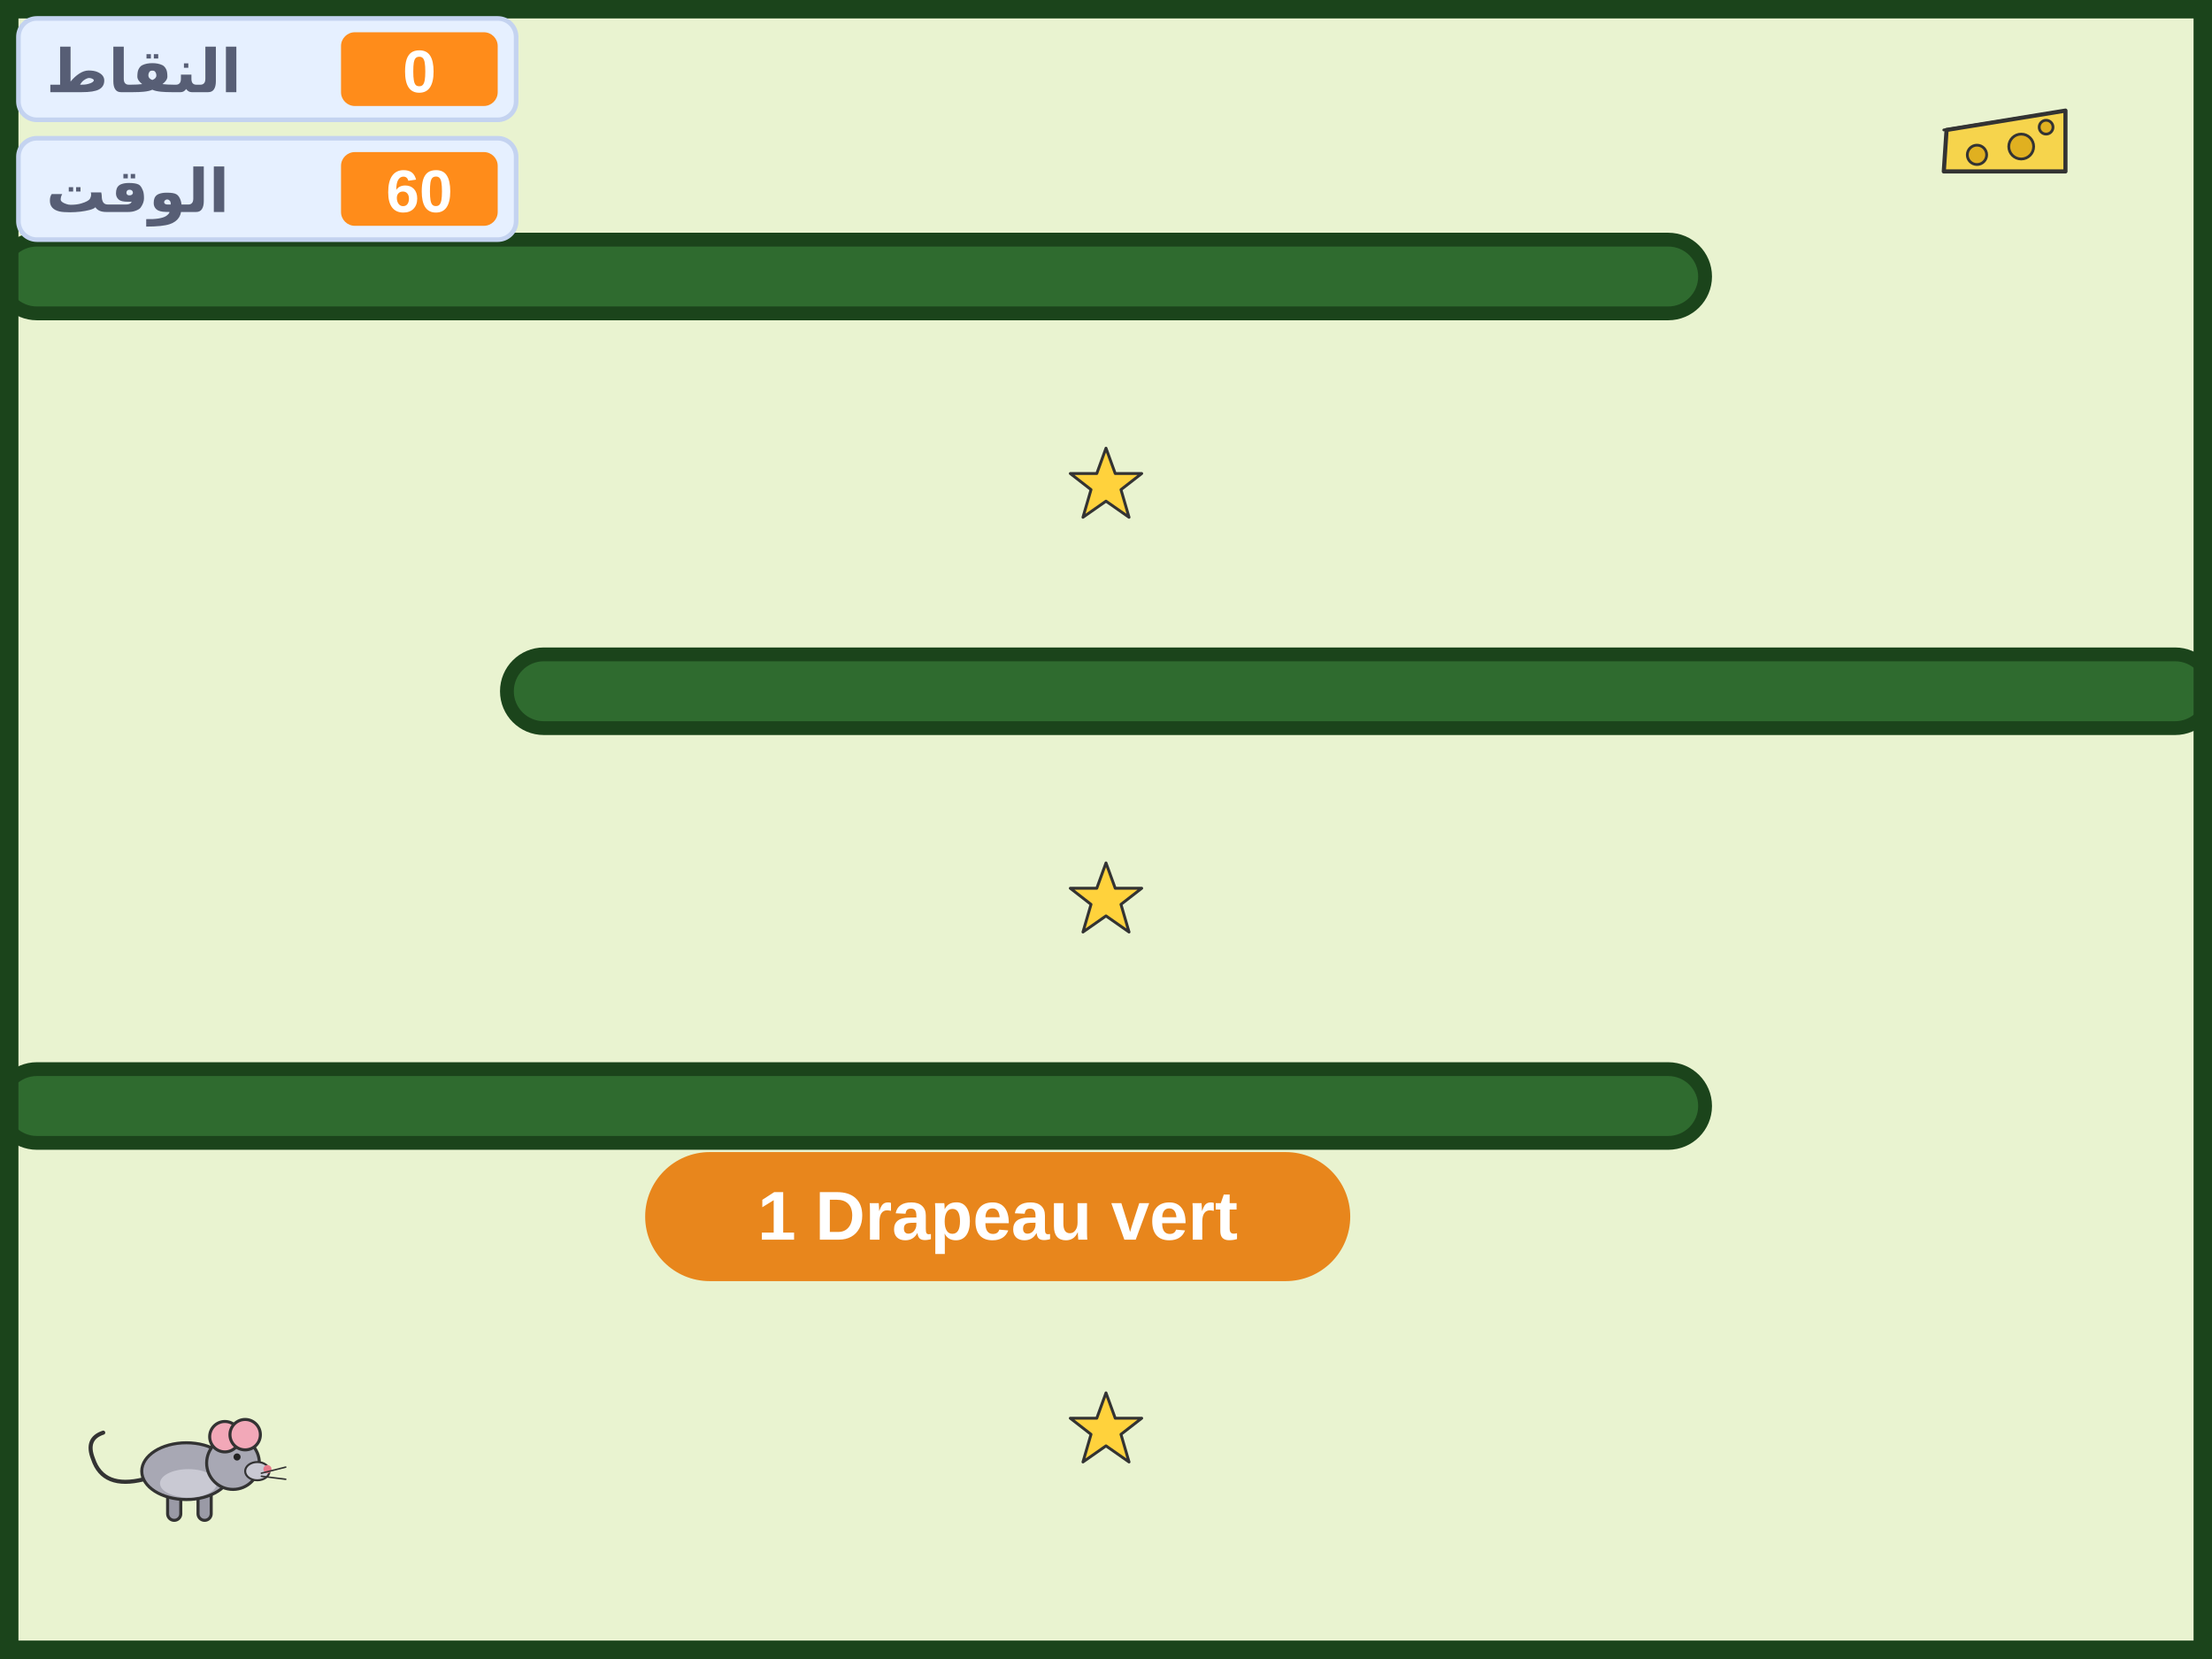
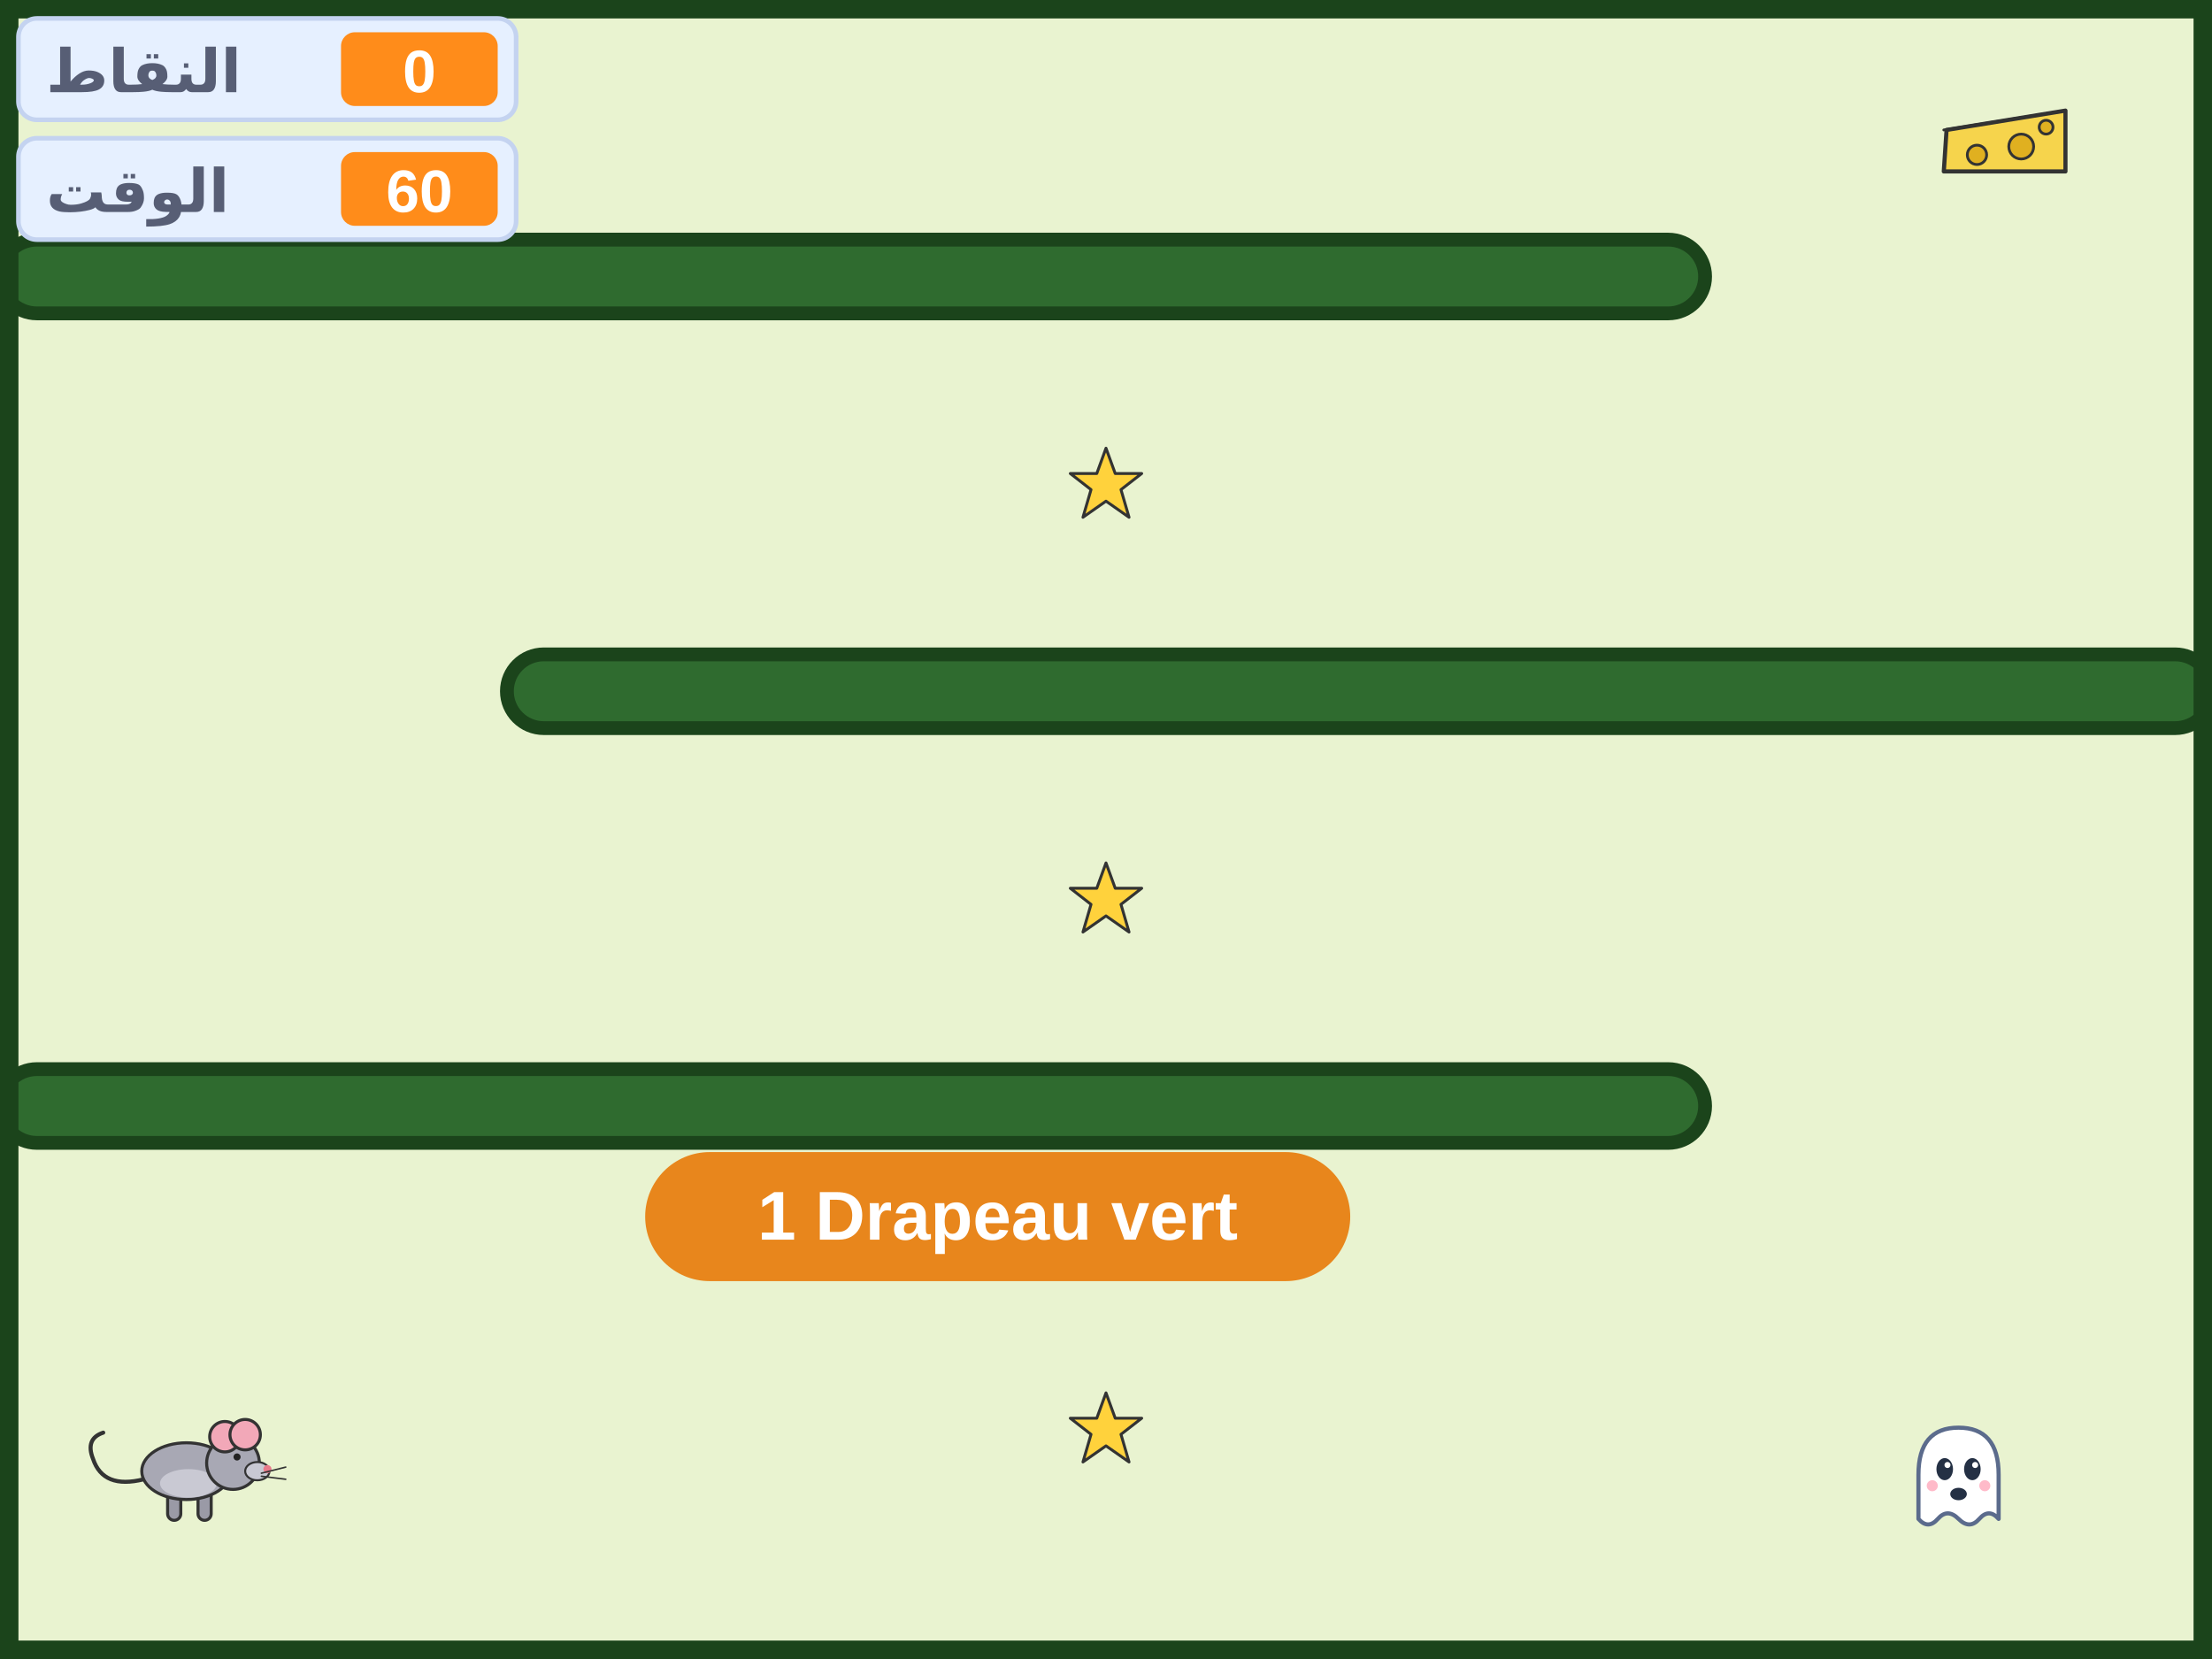
<svg xmlns="http://www.w3.org/2000/svg" width="480" height="360" viewBox="0 0 480 360">
  <defs>
    <marker id="ah" markerWidth="8" markerHeight="8" refX="6" refY="4" orient="auto">
      <path d="M0,0 L8,4 L0,8 z" fill="#e8861c" />
    </marker>
  </defs>
  <g transform="translate(240.0,180.0) scale(1.0,1.0) translate(-240,-180)">
    <svg x="0" y="0" width="480" height="360" viewBox="0 0 480 360">
      <rect width="480" height="360" fill="#e9f3d0" />
      <rect x="0" y="232" width="370" height="16" rx="8" fill="#2f6b2f" stroke="#1b441b" stroke-width="3" />
      <rect x="110" y="142" width="370" height="16" rx="8" fill="#2f6b2f" stroke="#1b441b" stroke-width="3" />
      <rect x="0" y="52" width="370" height="16" rx="8" fill="#2f6b2f" stroke="#1b441b" stroke-width="3" />
      <rect x="2" y="2" width="476" height="356" fill="none" stroke="#1b441b" stroke-width="4" />
    </svg>
  </g>
  <g transform="translate(435.0,30.0) scale(0.3,0.3) translate(-76,-66)">
    <svg x="0" y="0" width="152" height="132" viewBox="0 0 152 132">
      <g transform="translate(26 26)">
        <path d="M6 64 L8 34 L94 20 L94 64Z" fill="#f6d44c" stroke="#333333" stroke-width="3" stroke-linejoin="round" stroke-linecap="round" />
        <path d="M6 34 L94 20" fill="none" stroke="#333333" stroke-width="2" stroke-linejoin="round" stroke-linecap="round" />
        <circle cx="30" cy="52" r="7" fill="#e0b020" stroke="#333333" stroke-width="2" />
        <circle cx="62" cy="46" r="9" fill="#e0b020" stroke="#333333" stroke-width="2" />
        <circle cx="80" cy="32" r="5" fill="#e0b020" stroke="#333333" stroke-width="2" />
      </g>
    </svg>
  </g>
  <g transform="translate(240.0,310.0) scale(0.25,0.25) translate(-61,-61)">
    <svg x="0" y="0" width="122" height="122" viewBox="0 0 122 122">
      <g transform="translate(26 26)">
        <polygon points="35,4 43,26 66,26 48,40 55,64 35,50 15,64 22,40 4,26 27,26" fill="#ffd23c" stroke="#333333" stroke-width="2.5" stroke-linejoin="round" />
      </g>
    </svg>
  </g>
  <g transform="translate(240.0,195.0) scale(0.25,0.25) translate(-61,-61)">
    <svg x="0" y="0" width="122" height="122" viewBox="0 0 122 122">
      <g transform="translate(26 26)">
        <polygon points="35,4 43,26 66,26 48,40 55,64 35,50 15,64 22,40 4,26 27,26" fill="#ffd23c" stroke="#333333" stroke-width="2.5" stroke-linejoin="round" />
      </g>
    </svg>
  </g>
  <g transform="translate(240.0,105.0) scale(0.25,0.25) translate(-61,-61)">
    <svg x="0" y="0" width="122" height="122" viewBox="0 0 122 122">
      <g transform="translate(26 26)">
        <polygon points="35,4 43,26 66,26 48,40 55,64 35,50 15,64 22,40 4,26 27,26" fill="#ffd23c" stroke="#333333" stroke-width="2.5" stroke-linejoin="round" />
      </g>
    </svg>
  </g>
  <g transform="translate(40.0,310.0) scale(0.22,0.22) translate(-120,-100)">
    <svg x="0" y="0" width="240" height="200" viewBox="0 0 240 200">
      <path d="M80 150 Q40 160 30 130 Q22 110 40 104" fill="none" stroke="#333333" stroke-width="4" stroke-linejoin="round" stroke-linecap="round" />
      <line x1="110" y1="160" x2="110" y2="184" stroke="#333333" stroke-width="16" stroke-linecap="round" />
      <line x1="110" y1="160" x2="110" y2="184" stroke="#9a9aa6" stroke-width="10" stroke-linecap="round" />
      <line x1="140" y1="160" x2="140" y2="184" stroke="#333333" stroke-width="16" stroke-linecap="round" />
      <line x1="140" y1="160" x2="140" y2="184" stroke="#9a9aa6" stroke-width="10" stroke-linecap="round" />
      <ellipse cx="122" cy="142" rx="44" ry="28" fill="#a8a8b4" stroke="#333333" stroke-width="3" />
      <ellipse cx="124" cy="154" rx="28" ry="14" fill="#c9c9d3" stroke="#333333" stroke-width="0" />
      <circle cx="168" cy="134" r="26" fill="#a8a8b4" stroke="#333333" stroke-width="3" />
      <circle cx="160" cy="108" r="15" fill="#f2a8b8" stroke="#333333" stroke-width="3" />
      <circle cx="180" cy="106" r="15" fill="#f2a8b8" stroke="#333333" stroke-width="3" />
      <ellipse cx="192" cy="142" rx="12" ry="9" fill="#c9c9d3" stroke="#333333" stroke-width="2" />
      <circle cx="202" cy="140" r="4" fill="#e87a8a" stroke="#333333" stroke-width="0" />
      <circle cx="172" cy="128" r="3.5" fill="#222" stroke="#333333" stroke-width="0" />
      <line x1="196" y1="144" x2="220" y2="138" stroke="#333333" stroke-width="1.5" stroke-linecap="round" />
      <line x1="196" y1="147" x2="220" y2="150" stroke="#333333" stroke-width="1.5" stroke-linecap="round" />
    </svg>
  </g>
+   <g transform="translate(425.0,320.0) scale(0.3,0.3) translate(-35,-40)">
+     <svg x="0" y="0" width="70" height="80" viewBox="0 0 70 80">
+       <path d="M6 40 Q6 6 35 6 Q64 6 64 40 L64 72 Q57 64 50 72 Q43 80 35 72 Q27 64 20 72 Q13 80 6 72Z" fill="#ffffff" stroke="#5b6b8c" stroke-width="3" stroke-linejoin="round" />
+       <ellipse cx="25" cy="36" rx="6" ry="8" fill="#243044" />
+       <ellipse cx="45" cy="36" rx="6" ry="8" fill="#243044" />
+       <circle cx="27" cy="33" r="2.2" fill="#fff" />
+       <circle cx="47" cy="33" r="2.2" fill="#fff" />
+       <ellipse cx="35" cy="54" rx="6" ry="4.5" fill="#243044" />
+       <circle cx="16" cy="48" r="4" fill="#ff9db3" fill-opacity=".7" />
+       <circle cx="54" cy="48" r="4" fill="#ff9db3" fill-opacity=".7" />
+     </svg>
+   </g>
  <g>
    <rect x="4" y="4" width="108" height="22" rx="4" fill="#e6f0ff" stroke="#c4d3f0" />
    <text x="10" y="20" font-family="Tajawal,Arial,sans-serif" font-size="13" fill="#575e75" font-weight="bold">النقاط</text>
    <rect x="74" y="7" width="34" height="16" rx="3" fill="#ff8c1a" />
    <text x="91" y="20" text-anchor="middle" font-family="Arial" font-size="13" font-weight="bold" fill="#fff">0</text>
  </g>
  <g>
    <rect x="4" y="30" width="108" height="22" rx="4" fill="#e6f0ff" stroke="#c4d3f0" />
    <text x="10" y="46" font-family="Tajawal,Arial,sans-serif" font-size="13" fill="#575e75" font-weight="bold">الوقت</text>
    <rect x="74" y="33" width="34" height="16" rx="3" fill="#ff8c1a" />
    <text x="91" y="46" text-anchor="middle" font-family="Arial" font-size="13" font-weight="bold" fill="#fff">60</text>
  </g>
  <rect x="140" y="250" width="153" height="28" rx="14" fill="#e8861c" />
  <text x="216.5" y="269" text-anchor="middle" font-family="Arial" font-size="15" font-weight="bold" fill="#fff">1  Drapeau vert</text>
</svg>
